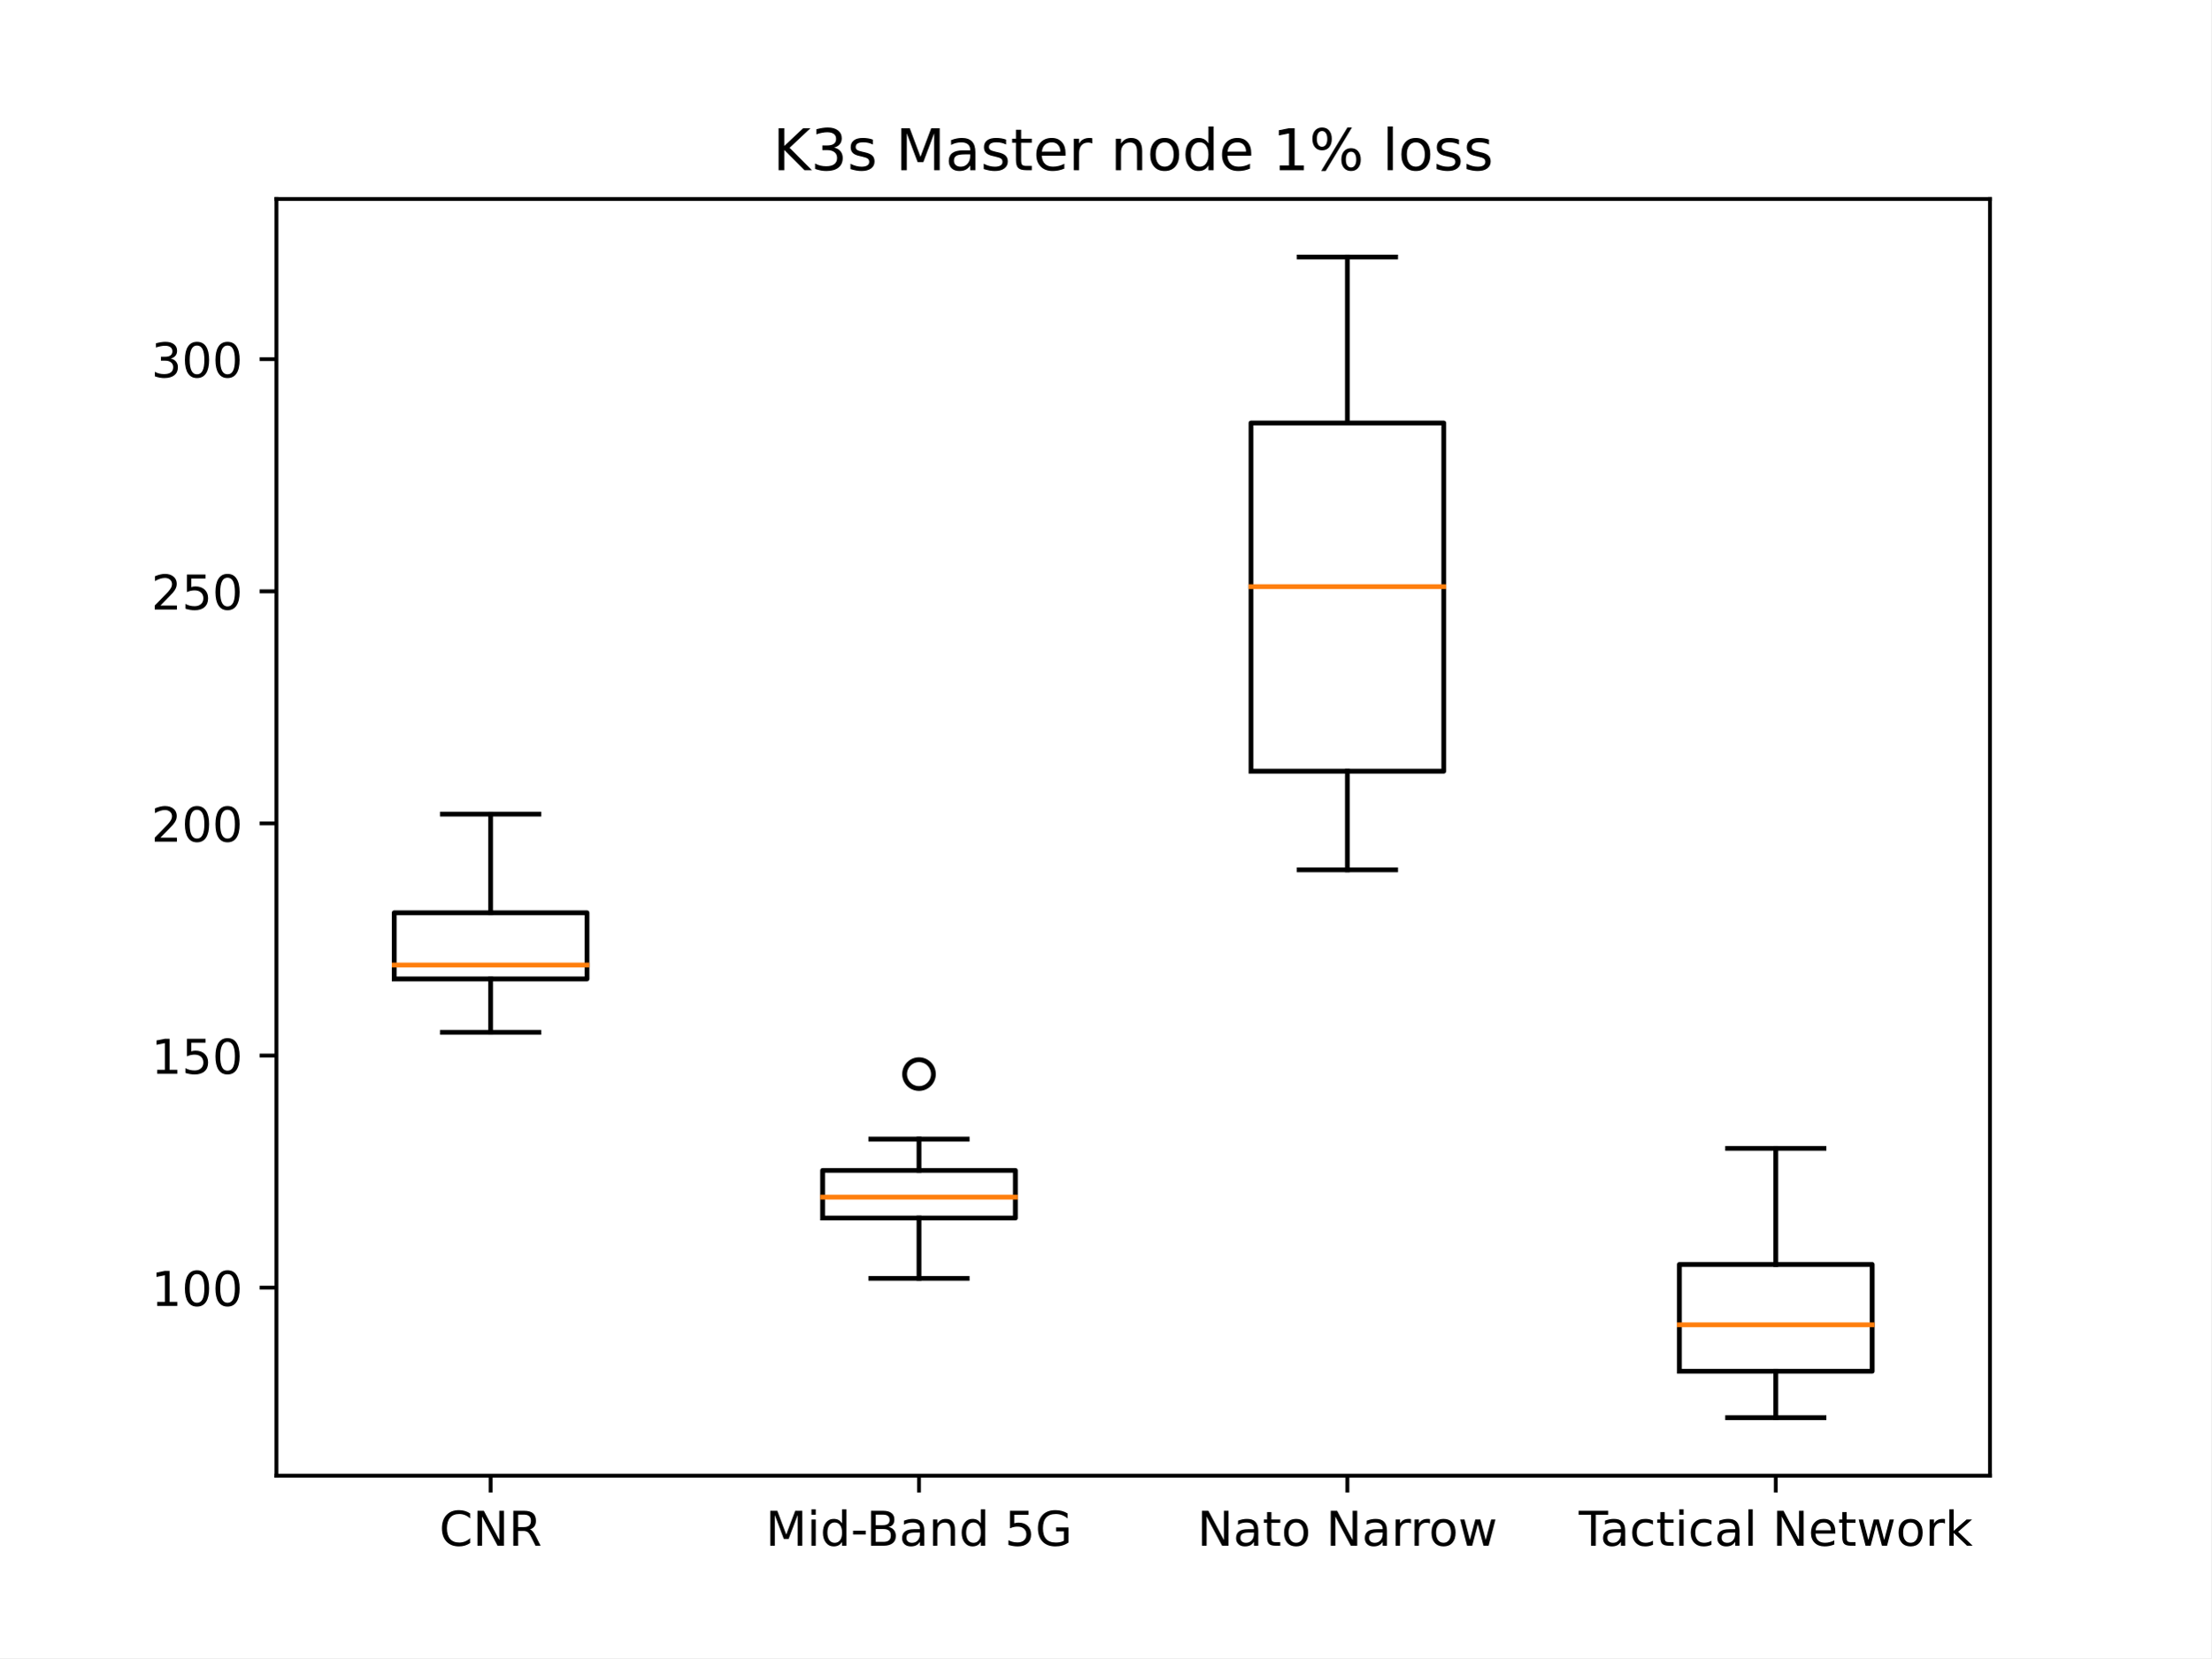
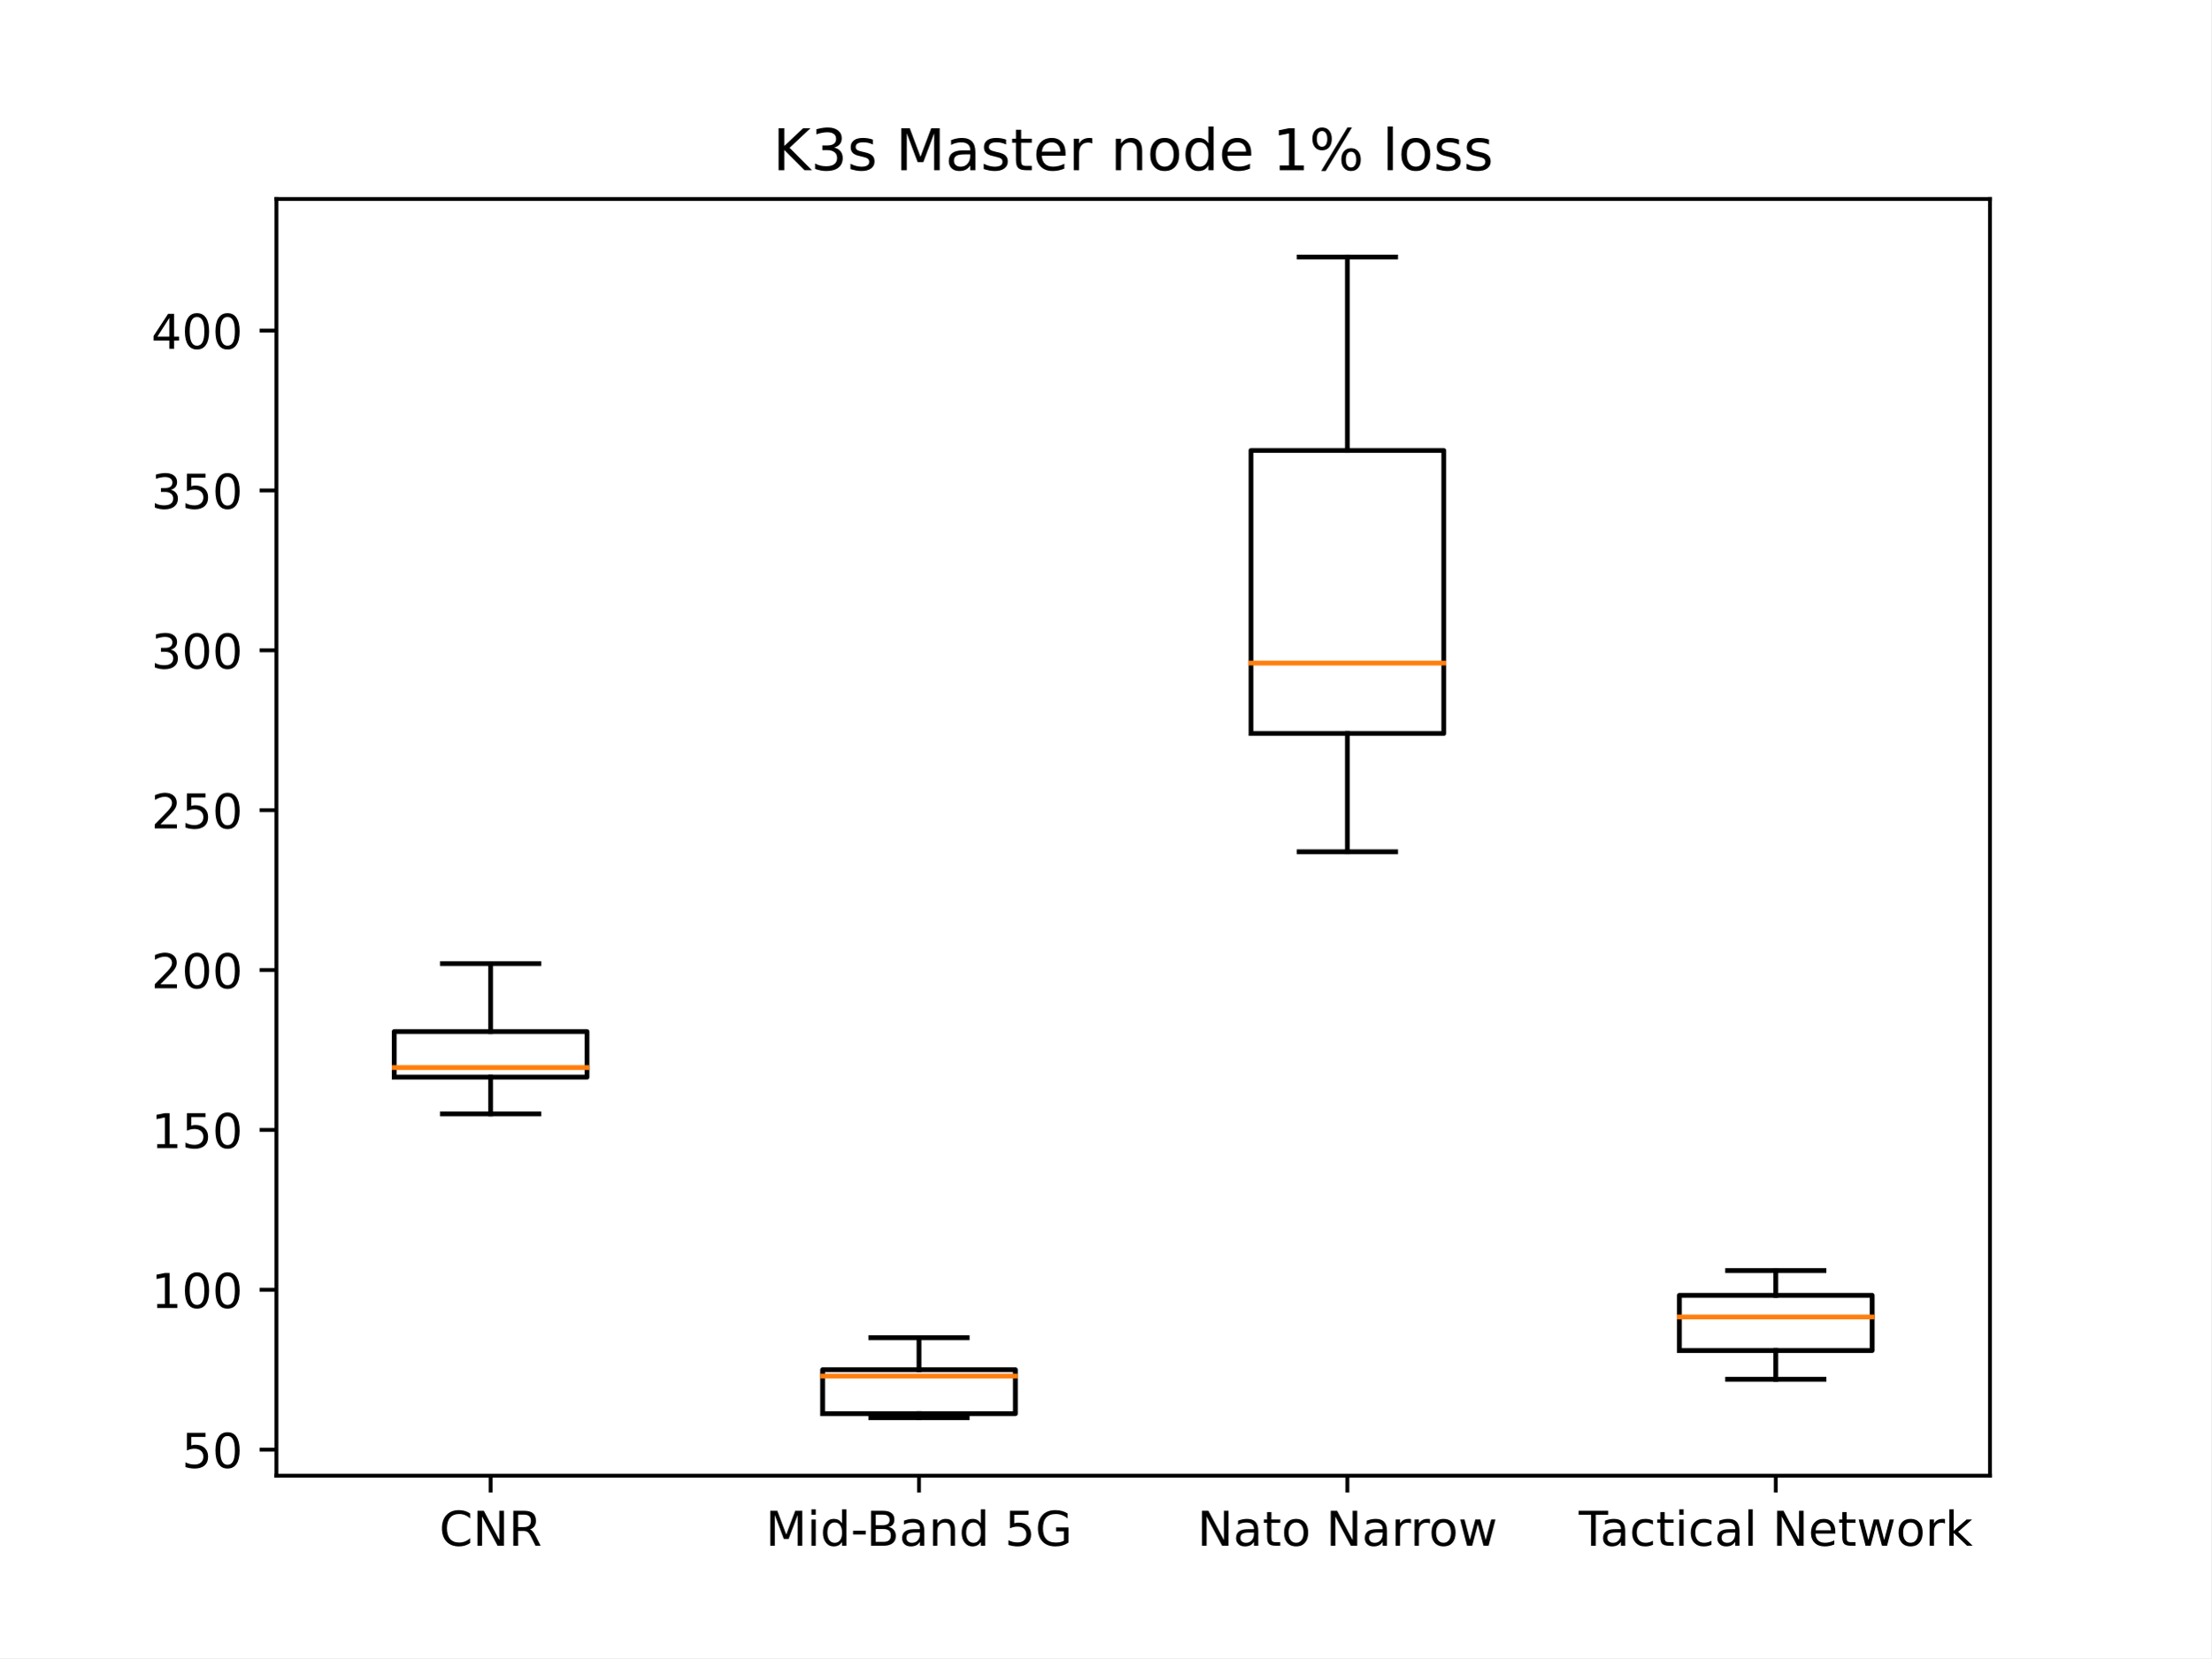
<svg xmlns="http://www.w3.org/2000/svg" xmlns:xlink="http://www.w3.org/1999/xlink" height="345.6pt" version="1.1" viewBox="0 0 460.8 345.6" width="460.8pt">
  <defs>
    <style type="text/css">*{stroke-linecap:butt;stroke-linejoin:round;}</style>
  </defs>
  <g id="figure_1">
    <g id="patch_1">
      <path d="M 0 345.6  L 460.8 345.6  L 460.8 0  L 0 0  z " style="fill:#ffffff;" />
    </g>
    <g id="axes_1">
      <g id="patch_2">
        <path d="M 57.6 307.584  L 414.72 307.584  L 414.72 41.472  L 57.6 41.472  z " style="fill:#ffffff;" />
      </g>
      <g id="matplotlib.axis_1">
        <g id="xtick_1">
          <g id="line2d_1">
            <defs>
-               <path d="M 0 0  L 0 3.5  " id="m21bd1b2853" style="stroke:#000000;stroke-width:0.8;" />
+               <path d="M 0 0  L 0 3.5  " id="mf73a5e2560" style="stroke:#000000;stroke-width:0.8;" />
            </defs>
            <g>
-               <use style="stroke:#000000;stroke-width:0.8;" x="102.24" xlink:href="#m21bd1b2853" y="307.584" />
+               <use style="stroke:#000000;stroke-width:0.8;" x="102.24" xlink:href="#mf73a5e2560" y="307.584" />
            </g>
          </g>
          <g id="text_1">
            <g transform="translate(91.53375 322.1824)scale(0.1 -0.1)">
              <defs>
                <path d="M 4122 4306  L 4122 3641  Q 3803 3938 3442 4084  Q 3081 4231 2675 4231  Q 1875 4231 1450 3742  Q 1025 3253 1025 2328  Q 1025 1406 1450 917  Q 1875 428 2675 428  Q 3081 428 3442 575  Q 3803 722 4122 1019  L 4122 359  Q 3791 134 3420 21  Q 3050 -91 2638 -91  Q 1578 -91 968 557  Q 359 1206 359 2328  Q 359 3453 968 4101  Q 1578 4750 2638 4750  Q 3056 4750 3426 4639  Q 3797 4528 4122 4306  z " id="DejaVuSans-43" transform="scale(0.015625)" />
                <path d="M 628 4666  L 1478 4666  L 3547 763  L 3547 4666  L 4159 4666  L 4159 0  L 3309 0  L 1241 3903  L 1241 0  L 628 0  L 628 4666  z " id="DejaVuSans-4e" transform="scale(0.015625)" />
                <path d="M 2841 2188  Q 3044 2119 3236 1894  Q 3428 1669 3622 1275  L 4263 0  L 3584 0  L 2988 1197  Q 2756 1666 2539 1819  Q 2322 1972 1947 1972  L 1259 1972  L 1259 0  L 628 0  L 628 4666  L 2053 4666  Q 2853 4666 3247 4331  Q 3641 3997 3641 3322  Q 3641 2881 3436 2590  Q 3231 2300 2841 2188  z M 1259 4147  L 1259 2491  L 2053 2491  Q 2509 2491 2742 2702  Q 2975 2913 2975 3322  Q 2975 3731 2742 3939  Q 2509 4147 2053 4147  L 1259 4147  z " id="DejaVuSans-52" transform="scale(0.015625)" />
              </defs>
              <use xlink:href="#DejaVuSans-43" />
              <use x="69.824" xlink:href="#DejaVuSans-4e" />
              <use x="144.629" xlink:href="#DejaVuSans-52" />
            </g>
          </g>
        </g>
        <g id="xtick_2">
          <g id="line2d_2">
            <g>
-               <use style="stroke:#000000;stroke-width:0.8;" x="191.52" xlink:href="#m21bd1b2853" y="307.584" />
+               <use style="stroke:#000000;stroke-width:0.8;" x="191.52" xlink:href="#mf73a5e2560" y="307.584" />
            </g>
          </g>
          <g id="text_2">
            <g transform="translate(159.538 322.1824)scale(0.1 -0.1)">
              <defs>
                <path d="M 628 4666  L 1569 4666  L 2759 1491  L 3956 4666  L 4897 4666  L 4897 0  L 4281 0  L 4281 4097  L 3078 897  L 2444 897  L 1241 4097  L 1241 0  L 628 0  L 628 4666  z " id="DejaVuSans-4d" transform="scale(0.015625)" />
                <path d="M 603 3500  L 1178 3500  L 1178 0  L 603 0  L 603 3500  z M 603 4863  L 1178 4863  L 1178 4134  L 603 4134  L 603 4863  z " id="DejaVuSans-69" transform="scale(0.015625)" />
                <path d="M 2906 2969  L 2906 4863  L 3481 4863  L 3481 0  L 2906 0  L 2906 525  Q 2725 213 2448 61  Q 2172 -91 1784 -91  Q 1150 -91 751 415  Q 353 922 353 1747  Q 353 2572 751 3078  Q 1150 3584 1784 3584  Q 2172 3584 2448 3432  Q 2725 3281 2906 2969  z M 947 1747  Q 947 1113 1208 752  Q 1469 391 1925 391  Q 2381 391 2643 752  Q 2906 1113 2906 1747  Q 2906 2381 2643 2742  Q 2381 3103 1925 3103  Q 1469 3103 1208 2742  Q 947 2381 947 1747  z " id="DejaVuSans-64" transform="scale(0.015625)" />
                <path d="M 313 2009  L 1997 2009  L 1997 1497  L 313 1497  L 313 2009  z " id="DejaVuSans-2d" transform="scale(0.015625)" />
                <path d="M 1259 2228  L 1259 519  L 2272 519  Q 2781 519 3026 730  Q 3272 941 3272 1375  Q 3272 1813 3026 2020  Q 2781 2228 2272 2228  L 1259 2228  z M 1259 4147  L 1259 2741  L 2194 2741  Q 2656 2741 2882 2914  Q 3109 3088 3109 3444  Q 3109 3797 2882 3972  Q 2656 4147 2194 4147  L 1259 4147  z M 628 4666  L 2241 4666  Q 2963 4666 3353 4366  Q 3744 4066 3744 3513  Q 3744 3084 3544 2831  Q 3344 2578 2956 2516  Q 3422 2416 3680 2098  Q 3938 1781 3938 1306  Q 3938 681 3513 340  Q 3088 0 2303 0  L 628 0  L 628 4666  z " id="DejaVuSans-42" transform="scale(0.015625)" />
                <path d="M 2194 1759  Q 1497 1759 1228 1600  Q 959 1441 959 1056  Q 959 750 1161 570  Q 1363 391 1709 391  Q 2188 391 2477 730  Q 2766 1069 2766 1631  L 2766 1759  L 2194 1759  z M 3341 1997  L 3341 0  L 2766 0  L 2766 531  Q 2569 213 2275 61  Q 1981 -91 1556 -91  Q 1019 -91 701 211  Q 384 513 384 1019  Q 384 1609 779 1909  Q 1175 2209 1959 2209  L 2766 2209  L 2766 2266  Q 2766 2663 2505 2880  Q 2244 3097 1772 3097  Q 1472 3097 1187 3025  Q 903 2953 641 2809  L 641 3341  Q 956 3463 1253 3523  Q 1550 3584 1831 3584  Q 2591 3584 2966 3190  Q 3341 2797 3341 1997  z " id="DejaVuSans-61" transform="scale(0.015625)" />
                <path d="M 3513 2113  L 3513 0  L 2938 0  L 2938 2094  Q 2938 2591 2744 2837  Q 2550 3084 2163 3084  Q 1697 3084 1428 2787  Q 1159 2491 1159 1978  L 1159 0  L 581 0  L 581 3500  L 1159 3500  L 1159 2956  Q 1366 3272 1645 3428  Q 1925 3584 2291 3584  Q 2894 3584 3203 3211  Q 3513 2838 3513 2113  z " id="DejaVuSans-6e" transform="scale(0.015625)" />
                <path id="DejaVuSans-20" transform="scale(0.015625)" />
                <path d="M 691 4666  L 3169 4666  L 3169 4134  L 1269 4134  L 1269 2991  Q 1406 3038 1543 3061  Q 1681 3084 1819 3084  Q 2600 3084 3056 2656  Q 3513 2228 3513 1497  Q 3513 744 3044 326  Q 2575 -91 1722 -91  Q 1428 -91 1123 -41  Q 819 9 494 109  L 494 744  Q 775 591 1075 516  Q 1375 441 1709 441  Q 2250 441 2565 725  Q 2881 1009 2881 1497  Q 2881 1984 2565 2268  Q 2250 2553 1709 2553  Q 1456 2553 1204 2497  Q 953 2441 691 2322  L 691 4666  z " id="DejaVuSans-35" transform="scale(0.015625)" />
                <path d="M 3809 666  L 3809 1919  L 2778 1919  L 2778 2438  L 4434 2438  L 4434 434  Q 4069 175 3628 42  Q 3188 -91 2688 -91  Q 1594 -91 976 548  Q 359 1188 359 2328  Q 359 3472 976 4111  Q 1594 4750 2688 4750  Q 3144 4750 3555 4637  Q 3966 4525 4313 4306  L 4313 3634  Q 3963 3931 3569 4081  Q 3175 4231 2741 4231  Q 1884 4231 1454 3753  Q 1025 3275 1025 2328  Q 1025 1384 1454 906  Q 1884 428 2741 428  Q 3075 428 3337 486  Q 3600 544 3809 666  z " id="DejaVuSans-47" transform="scale(0.015625)" />
              </defs>
              <use xlink:href="#DejaVuSans-4d" />
              <use x="86.279" xlink:href="#DejaVuSans-69" />
              <use x="114.062" xlink:href="#DejaVuSans-64" />
              <use x="177.539" xlink:href="#DejaVuSans-2d" />
              <use x="209.998" xlink:href="#DejaVuSans-42" />
              <use x="278.602" xlink:href="#DejaVuSans-61" />
              <use x="339.881" xlink:href="#DejaVuSans-6e" />
              <use x="403.26" xlink:href="#DejaVuSans-64" />
              <use x="466.736" xlink:href="#DejaVuSans-20" />
              <use x="498.523" xlink:href="#DejaVuSans-35" />
              <use x="562.146" xlink:href="#DejaVuSans-47" />
            </g>
          </g>
        </g>
        <g id="xtick_3">
          <g id="line2d_3">
            <g>
-               <use style="stroke:#000000;stroke-width:0.8;" x="280.8" xlink:href="#m21bd1b2853" y="307.584" />
+               <use style="stroke:#000000;stroke-width:0.8;" x="280.8" xlink:href="#mf73a5e2560" y="307.584" />
            </g>
          </g>
          <g id="text_3">
            <g transform="translate(249.5227 322.1824)scale(0.1 -0.1)">
              <defs>
                <path d="M 1172 4494  L 1172 3500  L 2356 3500  L 2356 3053  L 1172 3053  L 1172 1153  Q 1172 725 1289 603  Q 1406 481 1766 481  L 2356 481  L 2356 0  L 1766 0  Q 1100 0 847 248  Q 594 497 594 1153  L 594 3053  L 172 3053  L 172 3500  L 594 3500  L 594 4494  L 1172 4494  z " id="DejaVuSans-74" transform="scale(0.015625)" />
                <path d="M 1959 3097  Q 1497 3097 1228 2736  Q 959 2375 959 1747  Q 959 1119 1226 758  Q 1494 397 1959 397  Q 2419 397 2687 759  Q 2956 1122 2956 1747  Q 2956 2369 2687 2733  Q 2419 3097 1959 3097  z M 1959 3584  Q 2709 3584 3137 3096  Q 3566 2609 3566 1747  Q 3566 888 3137 398  Q 2709 -91 1959 -91  Q 1206 -91 779 398  Q 353 888 353 1747  Q 353 2609 779 3096  Q 1206 3584 1959 3584  z " id="DejaVuSans-6f" transform="scale(0.015625)" />
                <path d="M 2631 2963  Q 2534 3019 2420 3045  Q 2306 3072 2169 3072  Q 1681 3072 1420 2755  Q 1159 2438 1159 1844  L 1159 0  L 581 0  L 581 3500  L 1159 3500  L 1159 2956  Q 1341 3275 1631 3429  Q 1922 3584 2338 3584  Q 2397 3584 2469 3576  Q 2541 3569 2628 3553  L 2631 2963  z " id="DejaVuSans-72" transform="scale(0.015625)" />
                <path d="M 269 3500  L 844 3500  L 1563 769  L 2278 3500  L 2956 3500  L 3675 769  L 4391 3500  L 4966 3500  L 4050 0  L 3372 0  L 2619 2869  L 1863 0  L 1184 0  L 269 3500  z " id="DejaVuSans-77" transform="scale(0.015625)" />
              </defs>
              <use xlink:href="#DejaVuSans-4e" />
              <use x="74.805" xlink:href="#DejaVuSans-61" />
              <use x="136.084" xlink:href="#DejaVuSans-74" />
              <use x="175.293" xlink:href="#DejaVuSans-6f" />
              <use x="236.475" xlink:href="#DejaVuSans-20" />
              <use x="268.262" xlink:href="#DejaVuSans-4e" />
              <use x="343.066" xlink:href="#DejaVuSans-61" />
              <use x="404.346" xlink:href="#DejaVuSans-72" />
              <use x="443.709" xlink:href="#DejaVuSans-72" />
              <use x="482.572" xlink:href="#DejaVuSans-6f" />
              <use x="543.754" xlink:href="#DejaVuSans-77" />
            </g>
          </g>
        </g>
        <g id="xtick_4">
          <g id="line2d_4">
            <g>
-               <use style="stroke:#000000;stroke-width:0.8;" x="370.08" xlink:href="#m21bd1b2853" y="307.584" />
+               <use style="stroke:#000000;stroke-width:0.8;" x="370.08" xlink:href="#mf73a5e2560" y="307.584" />
            </g>
          </g>
          <g id="text_4">
            <g transform="translate(329.0206 322.1824)scale(0.1 -0.1)">
              <defs>
                <path d="M -19 4666  L 3928 4666  L 3928 4134  L 2272 4134  L 2272 0  L 1638 0  L 1638 4134  L -19 4134  L -19 4666  z " id="DejaVuSans-54" transform="scale(0.015625)" />
                <path d="M 3122 3366  L 3122 2828  Q 2878 2963 2633 3030  Q 2388 3097 2138 3097  Q 1578 3097 1268 2742  Q 959 2388 959 1747  Q 959 1106 1268 751  Q 1578 397 2138 397  Q 2388 397 2633 464  Q 2878 531 3122 666  L 3122 134  Q 2881 22 2623 -34  Q 2366 -91 2075 -91  Q 1284 -91 818 406  Q 353 903 353 1747  Q 353 2603 823 3093  Q 1294 3584 2113 3584  Q 2378 3584 2631 3529  Q 2884 3475 3122 3366  z " id="DejaVuSans-63" transform="scale(0.015625)" />
                <path d="M 603 4863  L 1178 4863  L 1178 0  L 603 0  L 603 4863  z " id="DejaVuSans-6c" transform="scale(0.015625)" />
                <path d="M 3597 1894  L 3597 1613  L 953 1613  Q 991 1019 1311 708  Q 1631 397 2203 397  Q 2534 397 2845 478  Q 3156 559 3463 722  L 3463 178  Q 3153 47 2828 -22  Q 2503 -91 2169 -91  Q 1331 -91 842 396  Q 353 884 353 1716  Q 353 2575 817 3079  Q 1281 3584 2069 3584  Q 2775 3584 3186 3129  Q 3597 2675 3597 1894  z M 3022 2063  Q 3016 2534 2758 2815  Q 2500 3097 2075 3097  Q 1594 3097 1305 2825  Q 1016 2553 972 2059  L 3022 2063  z " id="DejaVuSans-65" transform="scale(0.015625)" />
                <path d="M 581 4863  L 1159 4863  L 1159 1991  L 2875 3500  L 3609 3500  L 1753 1863  L 3688 0  L 2938 0  L 1159 1709  L 1159 0  L 581 0  L 581 4863  z " id="DejaVuSans-6b" transform="scale(0.015625)" />
              </defs>
              <use xlink:href="#DejaVuSans-54" />
              <use x="44.584" xlink:href="#DejaVuSans-61" />
              <use x="105.863" xlink:href="#DejaVuSans-63" />
              <use x="160.844" xlink:href="#DejaVuSans-74" />
              <use x="200.053" xlink:href="#DejaVuSans-69" />
              <use x="227.836" xlink:href="#DejaVuSans-63" />
              <use x="282.816" xlink:href="#DejaVuSans-61" />
              <use x="344.096" xlink:href="#DejaVuSans-6c" />
              <use x="371.879" xlink:href="#DejaVuSans-20" />
              <use x="403.666" xlink:href="#DejaVuSans-4e" />
              <use x="478.471" xlink:href="#DejaVuSans-65" />
              <use x="539.994" xlink:href="#DejaVuSans-74" />
              <use x="579.203" xlink:href="#DejaVuSans-77" />
              <use x="660.99" xlink:href="#DejaVuSans-6f" />
              <use x="722.172" xlink:href="#DejaVuSans-72" />
              <use x="763.285" xlink:href="#DejaVuSans-6b" />
            </g>
          </g>
        </g>
      </g>
      <g id="matplotlib.axis_2">
        <g id="ytick_1">
          <g id="line2d_5">
            <defs>
-               <path d="M 0 0  L -3.5 0  " id="ma80a023a18" style="stroke:#000000;stroke-width:0.8;" />
+               <path d="M 0 0  L -3.5 0  " id="me087f3d538" style="stroke:#000000;stroke-width:0.8;" />
            </defs>
            <g>
-               <use style="stroke:#000000;stroke-width:0.8;" x="57.6" xlink:href="#ma80a023a18" y="268.393" />
+               <use style="stroke:#000000;stroke-width:0.8;" x="57.6" xlink:href="#me087f3d538" y="302.152" />
            </g>
          </g>
          <g id="text_5">
-             <g transform="translate(31.5125 272.1922)scale(0.1 -0.1)">
-               <defs>
-                 <path d="M 794 531  L 1825 531  L 1825 4091  L 703 3866  L 703 4441  L 1819 4666  L 2450 4666  L 2450 531  L 3481 531  L 3481 0  L 794 0  L 794 531  z " id="DejaVuSans-31" transform="scale(0.015625)" />
+             <g transform="translate(37.875 305.9517)scale(0.1 -0.1)">
+               <defs>
                <path d="M 2034 4250  Q 1547 4250 1301 3770  Q 1056 3291 1056 2328  Q 1056 1369 1301 889  Q 1547 409 2034 409  Q 2525 409 2770 889  Q 3016 1369 3016 2328  Q 3016 3291 2770 3770  Q 2525 4250 2034 4250  z M 2034 4750  Q 2819 4750 3233 4129  Q 3647 3509 3647 2328  Q 3647 1150 3233 529  Q 2819 -91 2034 -91  Q 1250 -91 836 529  Q 422 1150 422 2328  Q 422 3509 836 4129  Q 1250 4750 2034 4750  z " id="DejaVuSans-30" transform="scale(0.015625)" />
              </defs>
-               <use xlink:href="#DejaVuSans-31" />
-               <use x="63.623" xlink:href="#DejaVuSans-30" />
-               <use x="127.246" xlink:href="#DejaVuSans-30" />
+               <use xlink:href="#DejaVuSans-35" />
+               <use x="63.623" xlink:href="#DejaVuSans-30" />
            </g>
          </g>
        </g>
        <g id="ytick_2">
          <g id="line2d_6">
            <g>
-               <use style="stroke:#000000;stroke-width:0.8;" x="57.6" xlink:href="#ma80a023a18" y="220.009" />
+               <use style="stroke:#000000;stroke-width:0.8;" x="57.6" xlink:href="#me087f3d538" y="268.83" />
            </g>
          </g>
          <g id="text_6">
-             <g transform="translate(31.5125 223.8082)scale(0.1 -0.1)">
+             <g transform="translate(31.5125 272.6294)scale(0.1 -0.1)">
+               <defs>
+                 <path d="M 794 531  L 1825 531  L 1825 4091  L 703 3866  L 703 4441  L 1819 4666  L 2450 4666  L 2450 531  L 3481 531  L 3481 0  L 794 0  L 794 531  z " id="DejaVuSans-31" transform="scale(0.015625)" />
+               </defs>
+               <use xlink:href="#DejaVuSans-31" />
+               <use x="63.623" xlink:href="#DejaVuSans-30" />
+               <use x="127.246" xlink:href="#DejaVuSans-30" />
+             </g>
+           </g>
+         </g>
+         <g id="ytick_3">
+           <g id="line2d_7">
+             <g>
+               <use style="stroke:#000000;stroke-width:0.8;" x="57.6" xlink:href="#me087f3d538" y="235.508" />
+             </g>
+           </g>
+           <g id="text_7">
+             <g transform="translate(31.5125 239.3071)scale(0.1 -0.1)">
              <use xlink:href="#DejaVuSans-31" />
              <use x="63.623" xlink:href="#DejaVuSans-35" />
              <use x="127.246" xlink:href="#DejaVuSans-30" />
            </g>
          </g>
        </g>
-         <g id="ytick_3">
-           <g id="line2d_7">
-             <g>
-               <use style="stroke:#000000;stroke-width:0.8;" x="57.6" xlink:href="#ma80a023a18" y="171.625" />
-             </g>
-           </g>
-           <g id="text_7">
-             <g transform="translate(31.5125 175.4242)scale(0.1 -0.1)">
-               <defs>
-                 <path d="M 1228 531  L 3431 531  L 3431 0  L 469 0  L 469 531  Q 828 903 1448 1529  Q 2069 2156 2228 2338  Q 2531 2678 2651 2914  Q 2772 3150 2772 3378  Q 2772 3750 2511 3984  Q 2250 4219 1831 4219  Q 1534 4219 1204 4116  Q 875 4013 500 3803  L 500 4441  Q 881 4594 1212 4672  Q 1544 4750 1819 4750  Q 2544 4750 2975 4387  Q 3406 4025 3406 3419  Q 3406 3131 3298 2873  Q 3191 2616 2906 2266  Q 2828 2175 2409 1742  Q 1991 1309 1228 531  z " id="DejaVuSans-32" transform="scale(0.015625)" />
-               </defs>
-               <use xlink:href="#DejaVuSans-32" />
-               <use x="63.623" xlink:href="#DejaVuSans-30" />
-               <use x="127.246" xlink:href="#DejaVuSans-30" />
-             </g>
-           </g>
-         </g>
        <g id="ytick_4">
          <g id="line2d_8">
            <g>
-               <use style="stroke:#000000;stroke-width:0.8;" x="57.6" xlink:href="#ma80a023a18" y="123.241" />
+               <use style="stroke:#000000;stroke-width:0.8;" x="57.6" xlink:href="#me087f3d538" y="202.186" />
            </g>
          </g>
          <g id="text_8">
-             <g transform="translate(31.5125 127.0402)scale(0.1 -0.1)">
+             <g transform="translate(31.5125 205.9847)scale(0.1 -0.1)">
+               <defs>
+                 <path d="M 1228 531  L 3431 531  L 3431 0  L 469 0  L 469 531  Q 828 903 1448 1529  Q 2069 2156 2228 2338  Q 2531 2678 2651 2914  Q 2772 3150 2772 3378  Q 2772 3750 2511 3984  Q 2250 4219 1831 4219  Q 1534 4219 1204 4116  Q 875 4013 500 3803  L 500 4441  Q 881 4594 1212 4672  Q 1544 4750 1819 4750  Q 2544 4750 2975 4387  Q 3406 4025 3406 3419  Q 3406 3131 3298 2873  Q 3191 2616 2906 2266  Q 2828 2175 2409 1742  Q 1991 1309 1228 531  z " id="DejaVuSans-32" transform="scale(0.015625)" />
+               </defs>
+               <use xlink:href="#DejaVuSans-32" />
+               <use x="63.623" xlink:href="#DejaVuSans-30" />
+               <use x="127.246" xlink:href="#DejaVuSans-30" />
+             </g>
+           </g>
+         </g>
+         <g id="ytick_5">
+           <g id="line2d_9">
+             <g>
+               <use style="stroke:#000000;stroke-width:0.8;" x="57.6" xlink:href="#me087f3d538" y="168.863" />
+             </g>
+           </g>
+           <g id="text_9">
+             <g transform="translate(31.5125 172.6624)scale(0.1 -0.1)">
              <use xlink:href="#DejaVuSans-32" />
              <use x="63.623" xlink:href="#DejaVuSans-35" />
              <use x="127.246" xlink:href="#DejaVuSans-30" />
            </g>
          </g>
        </g>
-         <g id="ytick_5">
-           <g id="line2d_9">
-             <g>
-               <use style="stroke:#000000;stroke-width:0.8;" x="57.6" xlink:href="#ma80a023a18" y="74.857" />
-             </g>
-           </g>
-           <g id="text_9">
-             <g transform="translate(31.5125 78.65618)scale(0.1 -0.1)">
+         <g id="ytick_6">
+           <g id="line2d_10">
+             <g>
+               <use style="stroke:#000000;stroke-width:0.8;" x="57.6" xlink:href="#me087f3d538" y="135.541" />
+             </g>
+           </g>
+           <g id="text_10">
+             <g transform="translate(31.5125 139.3401)scale(0.1 -0.1)">
              <defs>
                <path d="M 2597 2516  Q 3050 2419 3304 2112  Q 3559 1806 3559 1356  Q 3559 666 3084 287  Q 2609 -91 1734 -91  Q 1441 -91 1130 -33  Q 819 25 488 141  L 488 750  Q 750 597 1062 519  Q 1375 441 1716 441  Q 2309 441 2620 675  Q 2931 909 2931 1356  Q 2931 1769 2642 2001  Q 2353 2234 1838 2234  L 1294 2234  L 1294 2753  L 1863 2753  Q 2328 2753 2575 2939  Q 2822 3125 2822 3475  Q 2822 3834 2567 4026  Q 2313 4219 1838 4219  Q 1578 4219 1281 4162  Q 984 4106 628 3988  L 628 4550  Q 988 4650 1302 4700  Q 1616 4750 1894 4750  Q 2613 4750 3031 4423  Q 3450 4097 3450 3541  Q 3450 3153 3228 2886  Q 3006 2619 2597 2516  z " id="DejaVuSans-33" transform="scale(0.015625)" />
              </defs>
              <use xlink:href="#DejaVuSans-33" />
              <use x="63.623" xlink:href="#DejaVuSans-30" />
              <use x="127.246" xlink:href="#DejaVuSans-30" />
            </g>
          </g>
        </g>
-       </g>
-       <g id="line2d_10">
-         <path clip-path="url(#pa66a05f55c)" d="M 82.152 204.042  L 122.328 204.042  L 122.328 190.253  L 82.152 190.253  L 82.152 204.042  " style="fill:none;stroke:#000000;stroke-linecap:square;" />
-       </g>
-       <g id="line2d_11">
-         <path clip-path="url(#pa66a05f55c)" d="M 102.24 204.042  L 102.24 215.171  " style="fill:none;stroke:#000000;stroke-linecap:square;" />
-       </g>
-       <g id="line2d_12">
-         <path clip-path="url(#pa66a05f55c)" d="M 102.24 190.253  L 102.24 169.69  " style="fill:none;stroke:#000000;stroke-linecap:square;" />
+         <g id="ytick_7">
+           <g id="line2d_11">
+             <g>
+               <use style="stroke:#000000;stroke-width:0.8;" x="57.6" xlink:href="#me087f3d538" y="102.219" />
+             </g>
+           </g>
+           <g id="text_11">
+             <g transform="translate(31.5125 106.0178)scale(0.1 -0.1)">
+               <use xlink:href="#DejaVuSans-33" />
+               <use x="63.623" xlink:href="#DejaVuSans-35" />
+               <use x="127.246" xlink:href="#DejaVuSans-30" />
+             </g>
+           </g>
+         </g>
+         <g id="ytick_8">
+           <g id="line2d_12">
+             <g>
+               <use style="stroke:#000000;stroke-width:0.8;" x="57.6" xlink:href="#me087f3d538" y="68.896" />
+             </g>
+           </g>
+           <g id="text_12">
+             <g transform="translate(31.5125 72.69548)scale(0.1 -0.1)">
+               <defs>
+                 <path d="M 2419 4116  L 825 1625  L 2419 1625  L 2419 4116  z M 2253 4666  L 3047 4666  L 3047 1625  L 3713 1625  L 3713 1100  L 3047 1100  L 3047 0  L 2419 0  L 2419 1100  L 313 1100  L 313 1709  L 2253 4666  z " id="DejaVuSans-34" transform="scale(0.015625)" />
+               </defs>
+               <use xlink:href="#DejaVuSans-34" />
+               <use x="63.623" xlink:href="#DejaVuSans-30" />
+               <use x="127.246" xlink:href="#DejaVuSans-30" />
+             </g>
+           </g>
+         </g>
      </g>
      <g id="line2d_13">
-         <path clip-path="url(#pa66a05f55c)" d="M 92.196 215.171  L 112.284 215.171  " style="fill:none;stroke:#000000;stroke-linecap:square;" />
+         <path clip-path="url(#p0928192607)" d="M 82.152 224.511  L 122.328 224.511  L 122.328 215.015  L 82.152 215.015  L 82.152 224.511  " style="fill:none;stroke:#000000;stroke-linecap:square;" />
      </g>
      <g id="line2d_14">
-         <path clip-path="url(#pa66a05f55c)" d="M 92.196 169.69  L 112.284 169.69  " style="fill:none;stroke:#000000;stroke-linecap:square;" />
-       </g>
-       <g id="line2d_15" />
+         <path clip-path="url(#p0928192607)" d="M 102.24 224.511  L 102.24 232.176  " style="fill:none;stroke:#000000;stroke-linecap:square;" />
+       </g>
+       <g id="line2d_15">
+         <path clip-path="url(#p0928192607)" d="M 102.24 215.015  L 102.24 200.853  " style="fill:none;stroke:#000000;stroke-linecap:square;" />
+       </g>
      <g id="line2d_16">
-         <path clip-path="url(#pa66a05f55c)" d="M 171.432 253.878  L 211.608 253.878  L 211.608 243.959  L 171.432 243.959  L 171.432 253.878  " style="fill:none;stroke:#000000;stroke-linecap:square;" />
+         <path clip-path="url(#p0928192607)" d="M 92.196 232.176  L 112.284 232.176  " style="fill:none;stroke:#000000;stroke-linecap:square;" />
      </g>
      <g id="line2d_17">
-         <path clip-path="url(#pa66a05f55c)" d="M 191.52 253.878  L 191.52 266.458  " style="fill:none;stroke:#000000;stroke-linecap:square;" />
-       </g>
-       <g id="line2d_18">
-         <path clip-path="url(#pa66a05f55c)" d="M 191.52 243.959  L 191.52 237.427  " style="fill:none;stroke:#000000;stroke-linecap:square;" />
-       </g>
+         <path clip-path="url(#p0928192607)" d="M 92.196 200.853  L 112.284 200.853  " style="fill:none;stroke:#000000;stroke-linecap:square;" />
+       </g>
+       <g id="line2d_18" />
      <g id="line2d_19">
-         <path clip-path="url(#pa66a05f55c)" d="M 181.476 266.458  L 201.564 266.458  " style="fill:none;stroke:#000000;stroke-linecap:square;" />
+         <path clip-path="url(#p0928192607)" d="M 171.432 294.655  L 211.608 294.655  L 211.608 285.491  L 171.432 285.491  L 171.432 294.655  " style="fill:none;stroke:#000000;stroke-linecap:square;" />
      </g>
      <g id="line2d_20">
-         <path clip-path="url(#pa66a05f55c)" d="M 181.476 237.427  L 201.564 237.427  " style="fill:none;stroke:#000000;stroke-linecap:square;" />
+         <path clip-path="url(#p0928192607)" d="M 191.52 294.655  L 191.52 295.488  " style="fill:none;stroke:#000000;stroke-linecap:square;" />
      </g>
      <g id="line2d_21">
-         <defs>
-           <path d="M 0 3  C 0.796 3 1.559 2.684 2.121 2.121  C 2.684 1.559 3 0.796 3 0  C 3 -0.796 2.684 -1.559 2.121 -2.121  C 1.559 -2.684 0.796 -3 0 -3  C -0.796 -3 -1.559 -2.684 -2.121 -2.121  C -2.684 -1.559 -3 -0.796 -3 0  C -3 0.796 -2.684 1.559 -2.121 2.121  C -1.559 2.684 -0.796 3 0 3  z " id="m4ef9b50de6" style="stroke:#000000;" />
-         </defs>
-         <g clip-path="url(#pa66a05f55c)">
-           <use style="fill-opacity:0;stroke:#000000;" x="191.52" xlink:href="#m4ef9b50de6" y="223.88" />
-         </g>
+         <path clip-path="url(#p0928192607)" d="M 191.52 285.491  L 191.52 278.827  " style="fill:none;stroke:#000000;stroke-linecap:square;" />
      </g>
      <g id="line2d_22">
-         <path clip-path="url(#pa66a05f55c)" d="M 260.712 160.739  L 300.888 160.739  L 300.888 88.163  L 260.712 88.163  L 260.712 160.739  " style="fill:none;stroke:#000000;stroke-linecap:square;" />
+         <path clip-path="url(#p0928192607)" d="M 181.476 295.488  L 201.564 295.488  " style="fill:none;stroke:#000000;stroke-linecap:square;" />
      </g>
      <g id="line2d_23">
-         <path clip-path="url(#pa66a05f55c)" d="M 280.8 160.739  L 280.8 181.302  " style="fill:none;stroke:#000000;stroke-linecap:square;" />
-       </g>
-       <g id="line2d_24">
-         <path clip-path="url(#pa66a05f55c)" d="M 280.8 88.163  L 280.8 53.568  " style="fill:none;stroke:#000000;stroke-linecap:square;" />
-       </g>
+         <path clip-path="url(#p0928192607)" d="M 181.476 278.827  L 201.564 278.827  " style="fill:none;stroke:#000000;stroke-linecap:square;" />
+       </g>
+       <g id="line2d_24" />
      <g id="line2d_25">
-         <path clip-path="url(#pa66a05f55c)" d="M 270.756 181.302  L 290.844 181.302  " style="fill:none;stroke:#000000;stroke-linecap:square;" />
+         <path clip-path="url(#p0928192607)" d="M 260.712 152.868  L 300.888 152.868  L 300.888 93.888  L 260.712 93.888  L 260.712 152.868  " style="fill:none;stroke:#000000;stroke-linecap:square;" />
      </g>
      <g id="line2d_26">
-         <path clip-path="url(#pa66a05f55c)" d="M 270.756 53.568  L 290.844 53.568  " style="fill:none;stroke:#000000;stroke-linecap:square;" />
-       </g>
-       <g id="line2d_27" />
+         <path clip-path="url(#p0928192607)" d="M 280.8 152.868  L 280.8 177.527  " style="fill:none;stroke:#000000;stroke-linecap:square;" />
+       </g>
+       <g id="line2d_27">
+         <path clip-path="url(#p0928192607)" d="M 280.8 93.888  L 280.8 53.568  " style="fill:none;stroke:#000000;stroke-linecap:square;" />
+       </g>
      <g id="line2d_28">
-         <path clip-path="url(#pa66a05f55c)" d="M 349.992 285.811  L 390.168 285.811  L 390.168 263.555  L 349.992 263.555  L 349.992 285.811  " style="fill:none;stroke:#000000;stroke-linecap:square;" />
+         <path clip-path="url(#p0928192607)" d="M 270.756 177.527  L 290.844 177.527  " style="fill:none;stroke:#000000;stroke-linecap:square;" />
      </g>
      <g id="line2d_29">
-         <path clip-path="url(#pa66a05f55c)" d="M 370.08 285.811  L 370.08 295.488  " style="fill:none;stroke:#000000;stroke-linecap:square;" />
-       </g>
-       <g id="line2d_30">
-         <path clip-path="url(#pa66a05f55c)" d="M 370.08 263.555  L 370.08 239.363  " style="fill:none;stroke:#000000;stroke-linecap:square;" />
-       </g>
+         <path clip-path="url(#p0928192607)" d="M 270.756 53.568  L 290.844 53.568  " style="fill:none;stroke:#000000;stroke-linecap:square;" />
+       </g>
+       <g id="line2d_30" />
      <g id="line2d_31">
-         <path clip-path="url(#pa66a05f55c)" d="M 360.036 295.488  L 380.124 295.488  " style="fill:none;stroke:#000000;stroke-linecap:square;" />
+         <path clip-path="url(#p0928192607)" d="M 349.992 281.493  L 390.168 281.493  L 390.168 269.996  L 349.992 269.996  L 349.992 281.493  " style="fill:none;stroke:#000000;stroke-linecap:square;" />
      </g>
      <g id="line2d_32">
-         <path clip-path="url(#pa66a05f55c)" d="M 360.036 239.363  L 380.124 239.363  " style="fill:none;stroke:#000000;stroke-linecap:square;" />
-       </g>
-       <g id="line2d_33" />
+         <path clip-path="url(#p0928192607)" d="M 370.08 281.493  L 370.08 287.491  " style="fill:none;stroke:#000000;stroke-linecap:square;" />
+       </g>
+       <g id="line2d_33">
+         <path clip-path="url(#p0928192607)" d="M 370.08 269.996  L 370.08 264.831  " style="fill:none;stroke:#000000;stroke-linecap:square;" />
+       </g>
      <g id="line2d_34">
-         <path clip-path="url(#pa66a05f55c)" d="M 82.152 201.139  L 122.328 201.139  " style="fill:none;stroke:#ff7f0e;stroke-linecap:square;" />
+         <path clip-path="url(#p0928192607)" d="M 360.036 287.491  L 380.124 287.491  " style="fill:none;stroke:#000000;stroke-linecap:square;" />
      </g>
      <g id="line2d_35">
-         <path clip-path="url(#pa66a05f55c)" d="M 171.432 249.523  L 211.608 249.523  " style="fill:none;stroke:#ff7f0e;stroke-linecap:square;" />
-       </g>
-       <g id="line2d_36">
-         <path clip-path="url(#pa66a05f55c)" d="M 260.712 122.273  L 300.888 122.273  " style="fill:none;stroke:#ff7f0e;stroke-linecap:square;" />
-       </g>
+         <path clip-path="url(#p0928192607)" d="M 360.036 264.831  L 380.124 264.831  " style="fill:none;stroke:#000000;stroke-linecap:square;" />
+       </g>
+       <g id="line2d_36" />
      <g id="line2d_37">
-         <path clip-path="url(#pa66a05f55c)" d="M 349.992 276.134  L 390.168 276.134  " style="fill:none;stroke:#ff7f0e;stroke-linecap:square;" />
+         <path clip-path="url(#p0928192607)" d="M 82.152 222.512  L 122.328 222.512  " style="fill:none;stroke:#ff7f0e;stroke-linecap:square;" />
+       </g>
+       <g id="line2d_38">
+         <path clip-path="url(#p0928192607)" d="M 171.432 286.824  L 211.608 286.824  " style="fill:none;stroke:#ff7f0e;stroke-linecap:square;" />
+       </g>
+       <g id="line2d_39">
+         <path clip-path="url(#p0928192607)" d="M 260.712 138.207  L 300.888 138.207  " style="fill:none;stroke:#ff7f0e;stroke-linecap:square;" />
+       </g>
+       <g id="line2d_40">
+         <path clip-path="url(#p0928192607)" d="M 349.992 274.495  L 390.168 274.495  " style="fill:none;stroke:#ff7f0e;stroke-linecap:square;" />
      </g>
      <g id="patch_3">
        <path d="M 57.6 307.584  L 57.6 41.472  " style="fill:none;stroke:#000000;stroke-linecap:square;stroke-linejoin:miter;stroke-width:0.8;" />
      </g>
      <g id="patch_4">
        <path d="M 414.72 307.584  L 414.72 41.472  " style="fill:none;stroke:#000000;stroke-linecap:square;stroke-linejoin:miter;stroke-width:0.8;" />
      </g>
      <g id="patch_5">
        <path d="M 57.6 307.584  L 414.72 307.584  " style="fill:none;stroke:#000000;stroke-linecap:square;stroke-linejoin:miter;stroke-width:0.8;" />
      </g>
      <g id="patch_6">
        <path d="M 57.6 41.472  L 414.72 41.472  " style="fill:none;stroke:#000000;stroke-linecap:square;stroke-linejoin:miter;stroke-width:0.8;" />
      </g>
-       <g id="text_10">
+       <g id="text_13">
        <g transform="translate(161.0822 35.472)scale(0.12 -0.12)">
          <defs>
            <path d="M 628 4666  L 1259 4666  L 1259 2694  L 3353 4666  L 4166 4666  L 1850 2491  L 4331 0  L 3500 0  L 1259 2247  L 1259 0  L 628 0  L 628 4666  z " id="DejaVuSans-4b" transform="scale(0.015625)" />
            <path d="M 2834 3397  L 2834 2853  Q 2591 2978 2328 3040  Q 2066 3103 1784 3103  Q 1356 3103 1142 2972  Q 928 2841 928 2578  Q 928 2378 1081 2264  Q 1234 2150 1697 2047  L 1894 2003  Q 2506 1872 2764 1633  Q 3022 1394 3022 966  Q 3022 478 2636 193  Q 2250 -91 1575 -91  Q 1294 -91 989 -36  Q 684 19 347 128  L 347 722  Q 666 556 975 473  Q 1284 391 1588 391  Q 1994 391 2212 530  Q 2431 669 2431 922  Q 2431 1156 2273 1281  Q 2116 1406 1581 1522  L 1381 1569  Q 847 1681 609 1914  Q 372 2147 372 2553  Q 372 3047 722 3315  Q 1072 3584 1716 3584  Q 2034 3584 2315 3537  Q 2597 3491 2834 3397  z " id="DejaVuSans-73" transform="scale(0.015625)" />
            <path d="M 4653 2053  Q 4381 2053 4226 1822  Q 4072 1591 4072 1178  Q 4072 772 4226 539  Q 4381 306 4653 306  Q 4919 306 5073 539  Q 5228 772 5228 1178  Q 5228 1588 5073 1820  Q 4919 2053 4653 2053  z M 4653 2450  Q 5147 2450 5437 2106  Q 5728 1763 5728 1178  Q 5728 594 5436 251  Q 5144 -91 4653 -91  Q 4153 -91 3862 251  Q 3572 594 3572 1178  Q 3572 1766 3864 2108  Q 4156 2450 4653 2450  z M 1428 4353  Q 1159 4353 1004 4120  Q 850 3888 850 3481  Q 850 3069 1003 2837  Q 1156 2606 1428 2606  Q 1700 2606 1854 2837  Q 2009 3069 2009 3481  Q 2009 3884 1853 4118  Q 1697 4353 1428 4353  z M 4250 4750  L 4750 4750  L 1831 -91  L 1331 -91  L 4250 4750  z M 1428 4750  Q 1922 4750 2215 4408  Q 2509 4066 2509 3481  Q 2509 2891 2217 2550  Q 1925 2209 1428 2209  Q 931 2209 642 2551  Q 353 2894 353 3481  Q 353 4063 643 4406  Q 934 4750 1428 4750  z " id="DejaVuSans-25" transform="scale(0.015625)" />
          </defs>
          <use xlink:href="#DejaVuSans-4b" />
          <use x="65.576" xlink:href="#DejaVuSans-33" />
          <use x="129.199" xlink:href="#DejaVuSans-73" />
          <use x="181.299" xlink:href="#DejaVuSans-20" />
          <use x="213.086" xlink:href="#DejaVuSans-4d" />
          <use x="299.365" xlink:href="#DejaVuSans-61" />
          <use x="360.645" xlink:href="#DejaVuSans-73" />
          <use x="412.744" xlink:href="#DejaVuSans-74" />
          <use x="451.953" xlink:href="#DejaVuSans-65" />
          <use x="513.477" xlink:href="#DejaVuSans-72" />
          <use x="554.59" xlink:href="#DejaVuSans-20" />
          <use x="586.377" xlink:href="#DejaVuSans-6e" />
          <use x="649.756" xlink:href="#DejaVuSans-6f" />
          <use x="710.938" xlink:href="#DejaVuSans-64" />
          <use x="774.414" xlink:href="#DejaVuSans-65" />
          <use x="835.938" xlink:href="#DejaVuSans-20" />
          <use x="867.725" xlink:href="#DejaVuSans-31" />
          <use x="931.348" xlink:href="#DejaVuSans-25" />
          <use x="1026.367" xlink:href="#DejaVuSans-20" />
          <use x="1058.154" xlink:href="#DejaVuSans-6c" />
          <use x="1085.938" xlink:href="#DejaVuSans-6f" />
          <use x="1147.119" xlink:href="#DejaVuSans-73" />
          <use x="1199.219" xlink:href="#DejaVuSans-73" />
        </g>
      </g>
    </g>
  </g>
  <defs>
-     <clipPath id="pa66a05f55c">
+     <clipPath id="p0928192607">
      <rect height="266.112" width="357.12" x="57.6" y="41.472" />
    </clipPath>
  </defs>
</svg>
